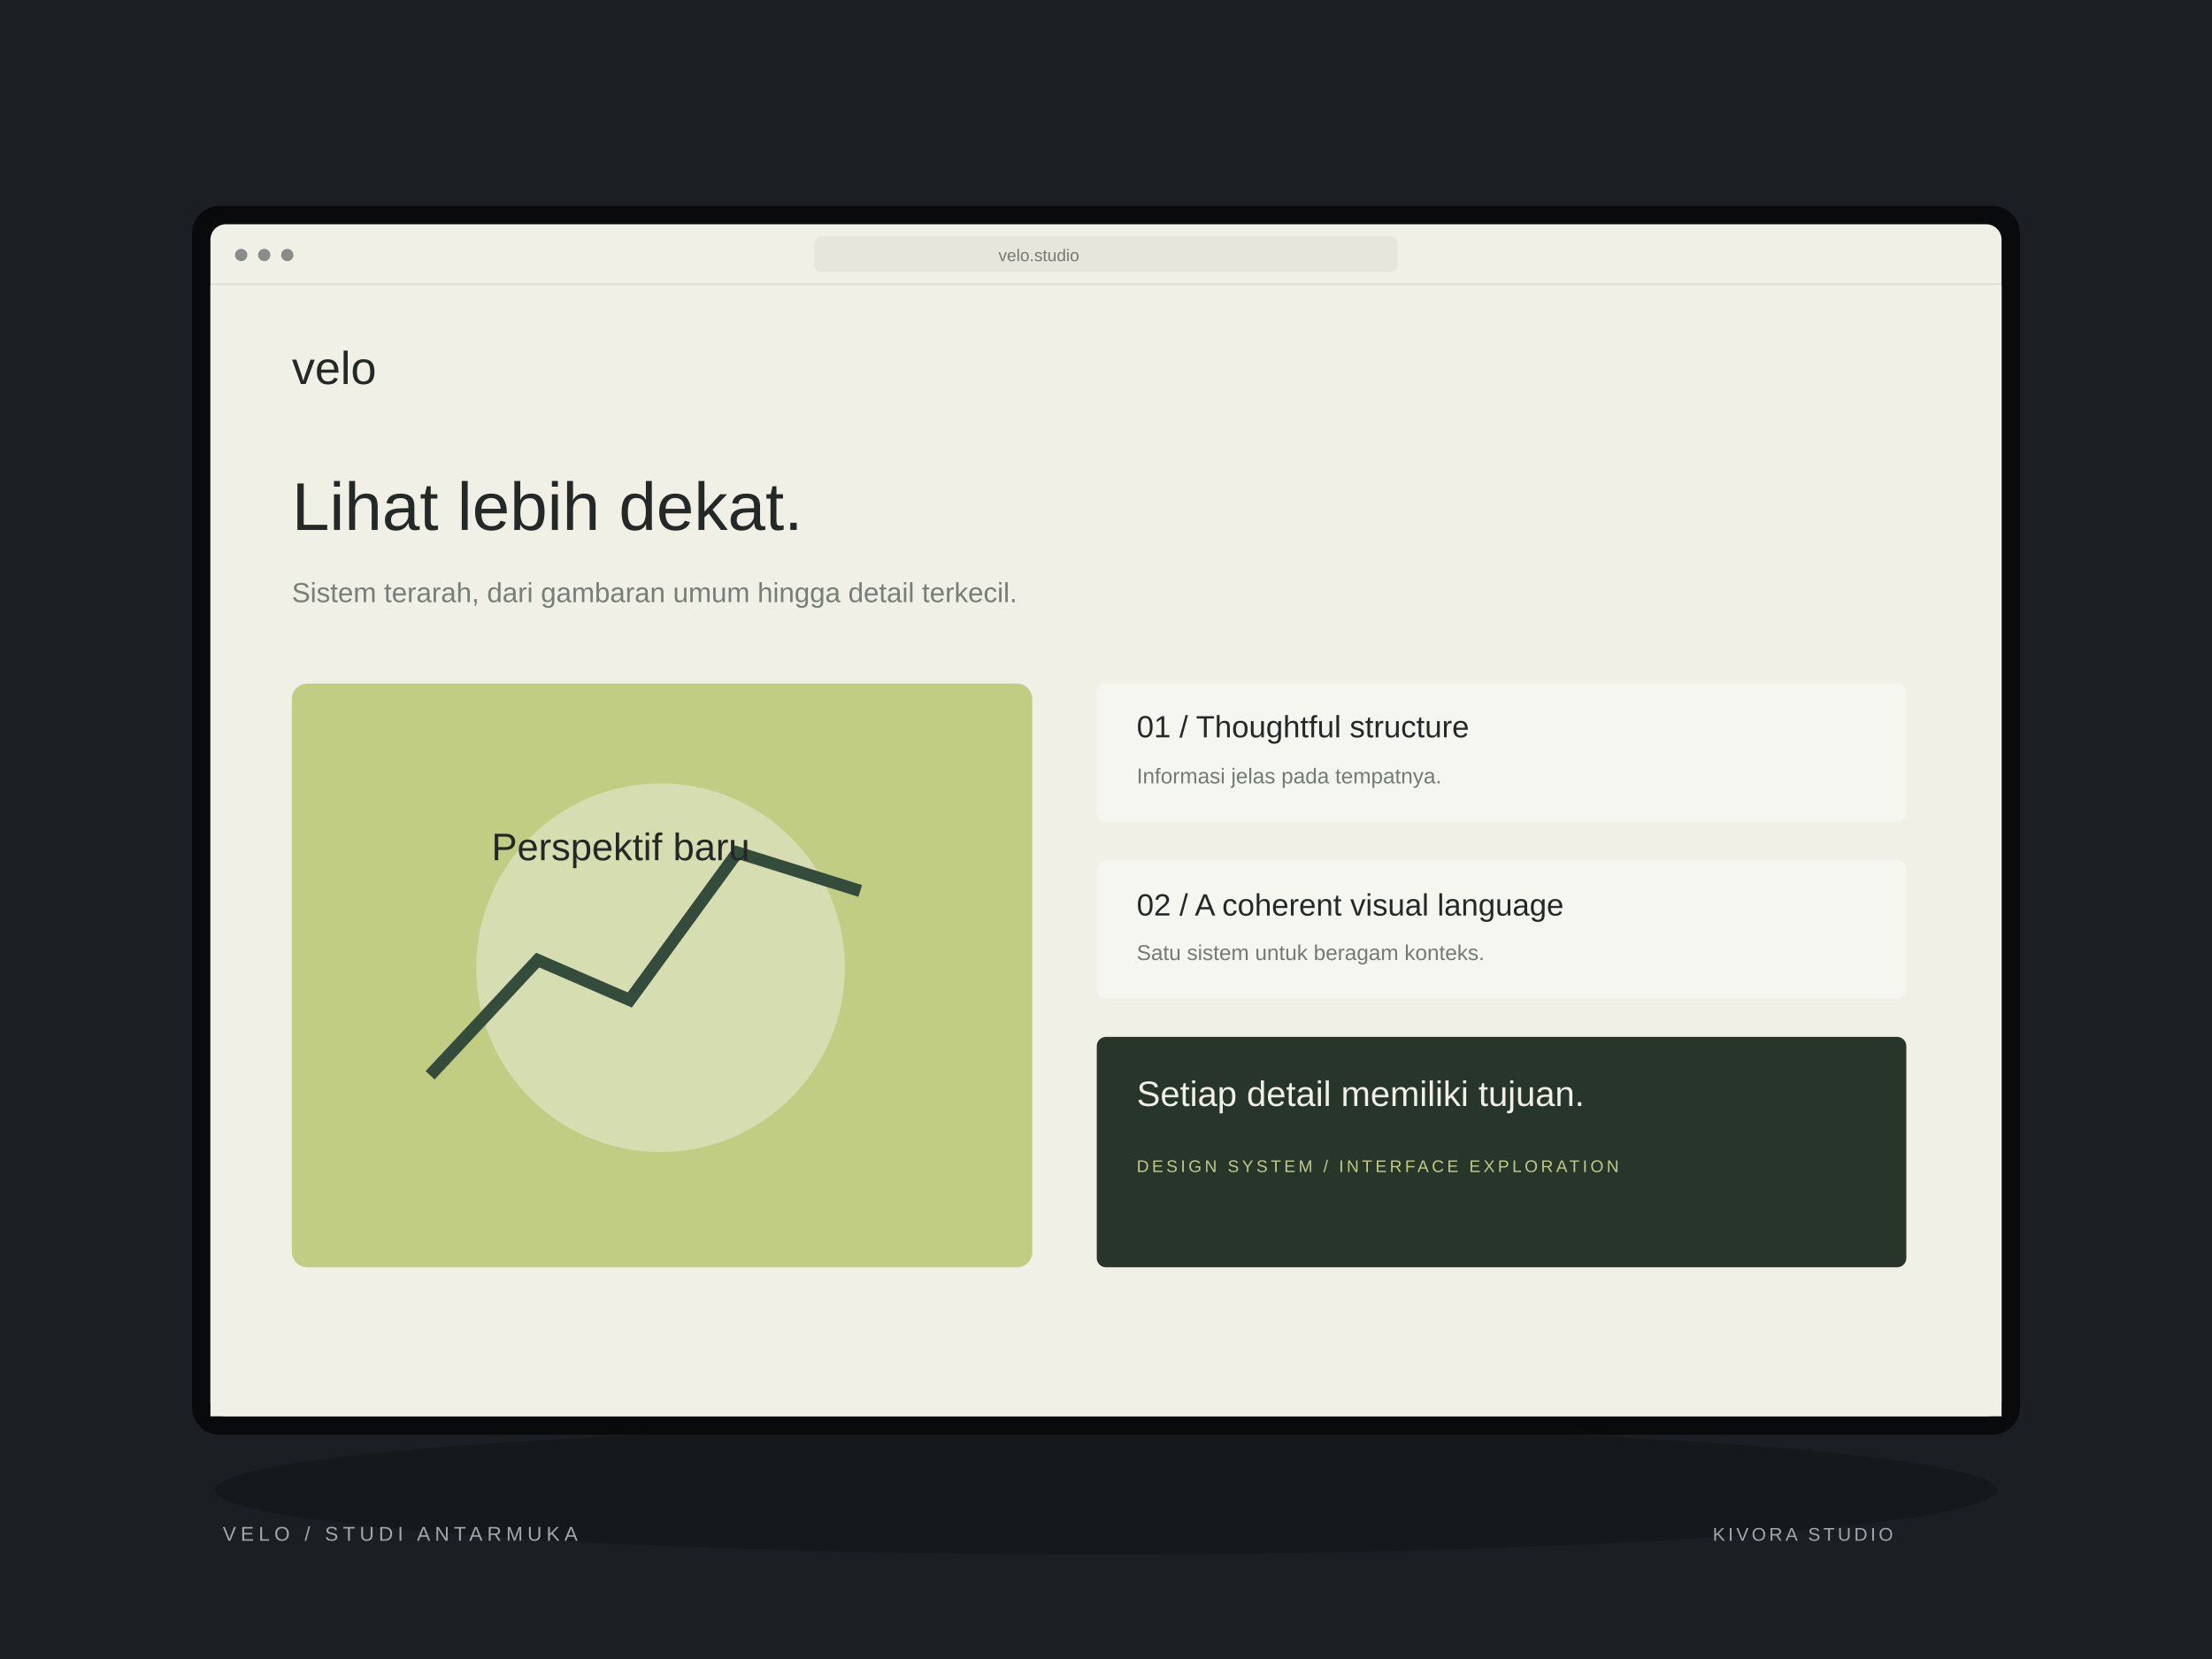
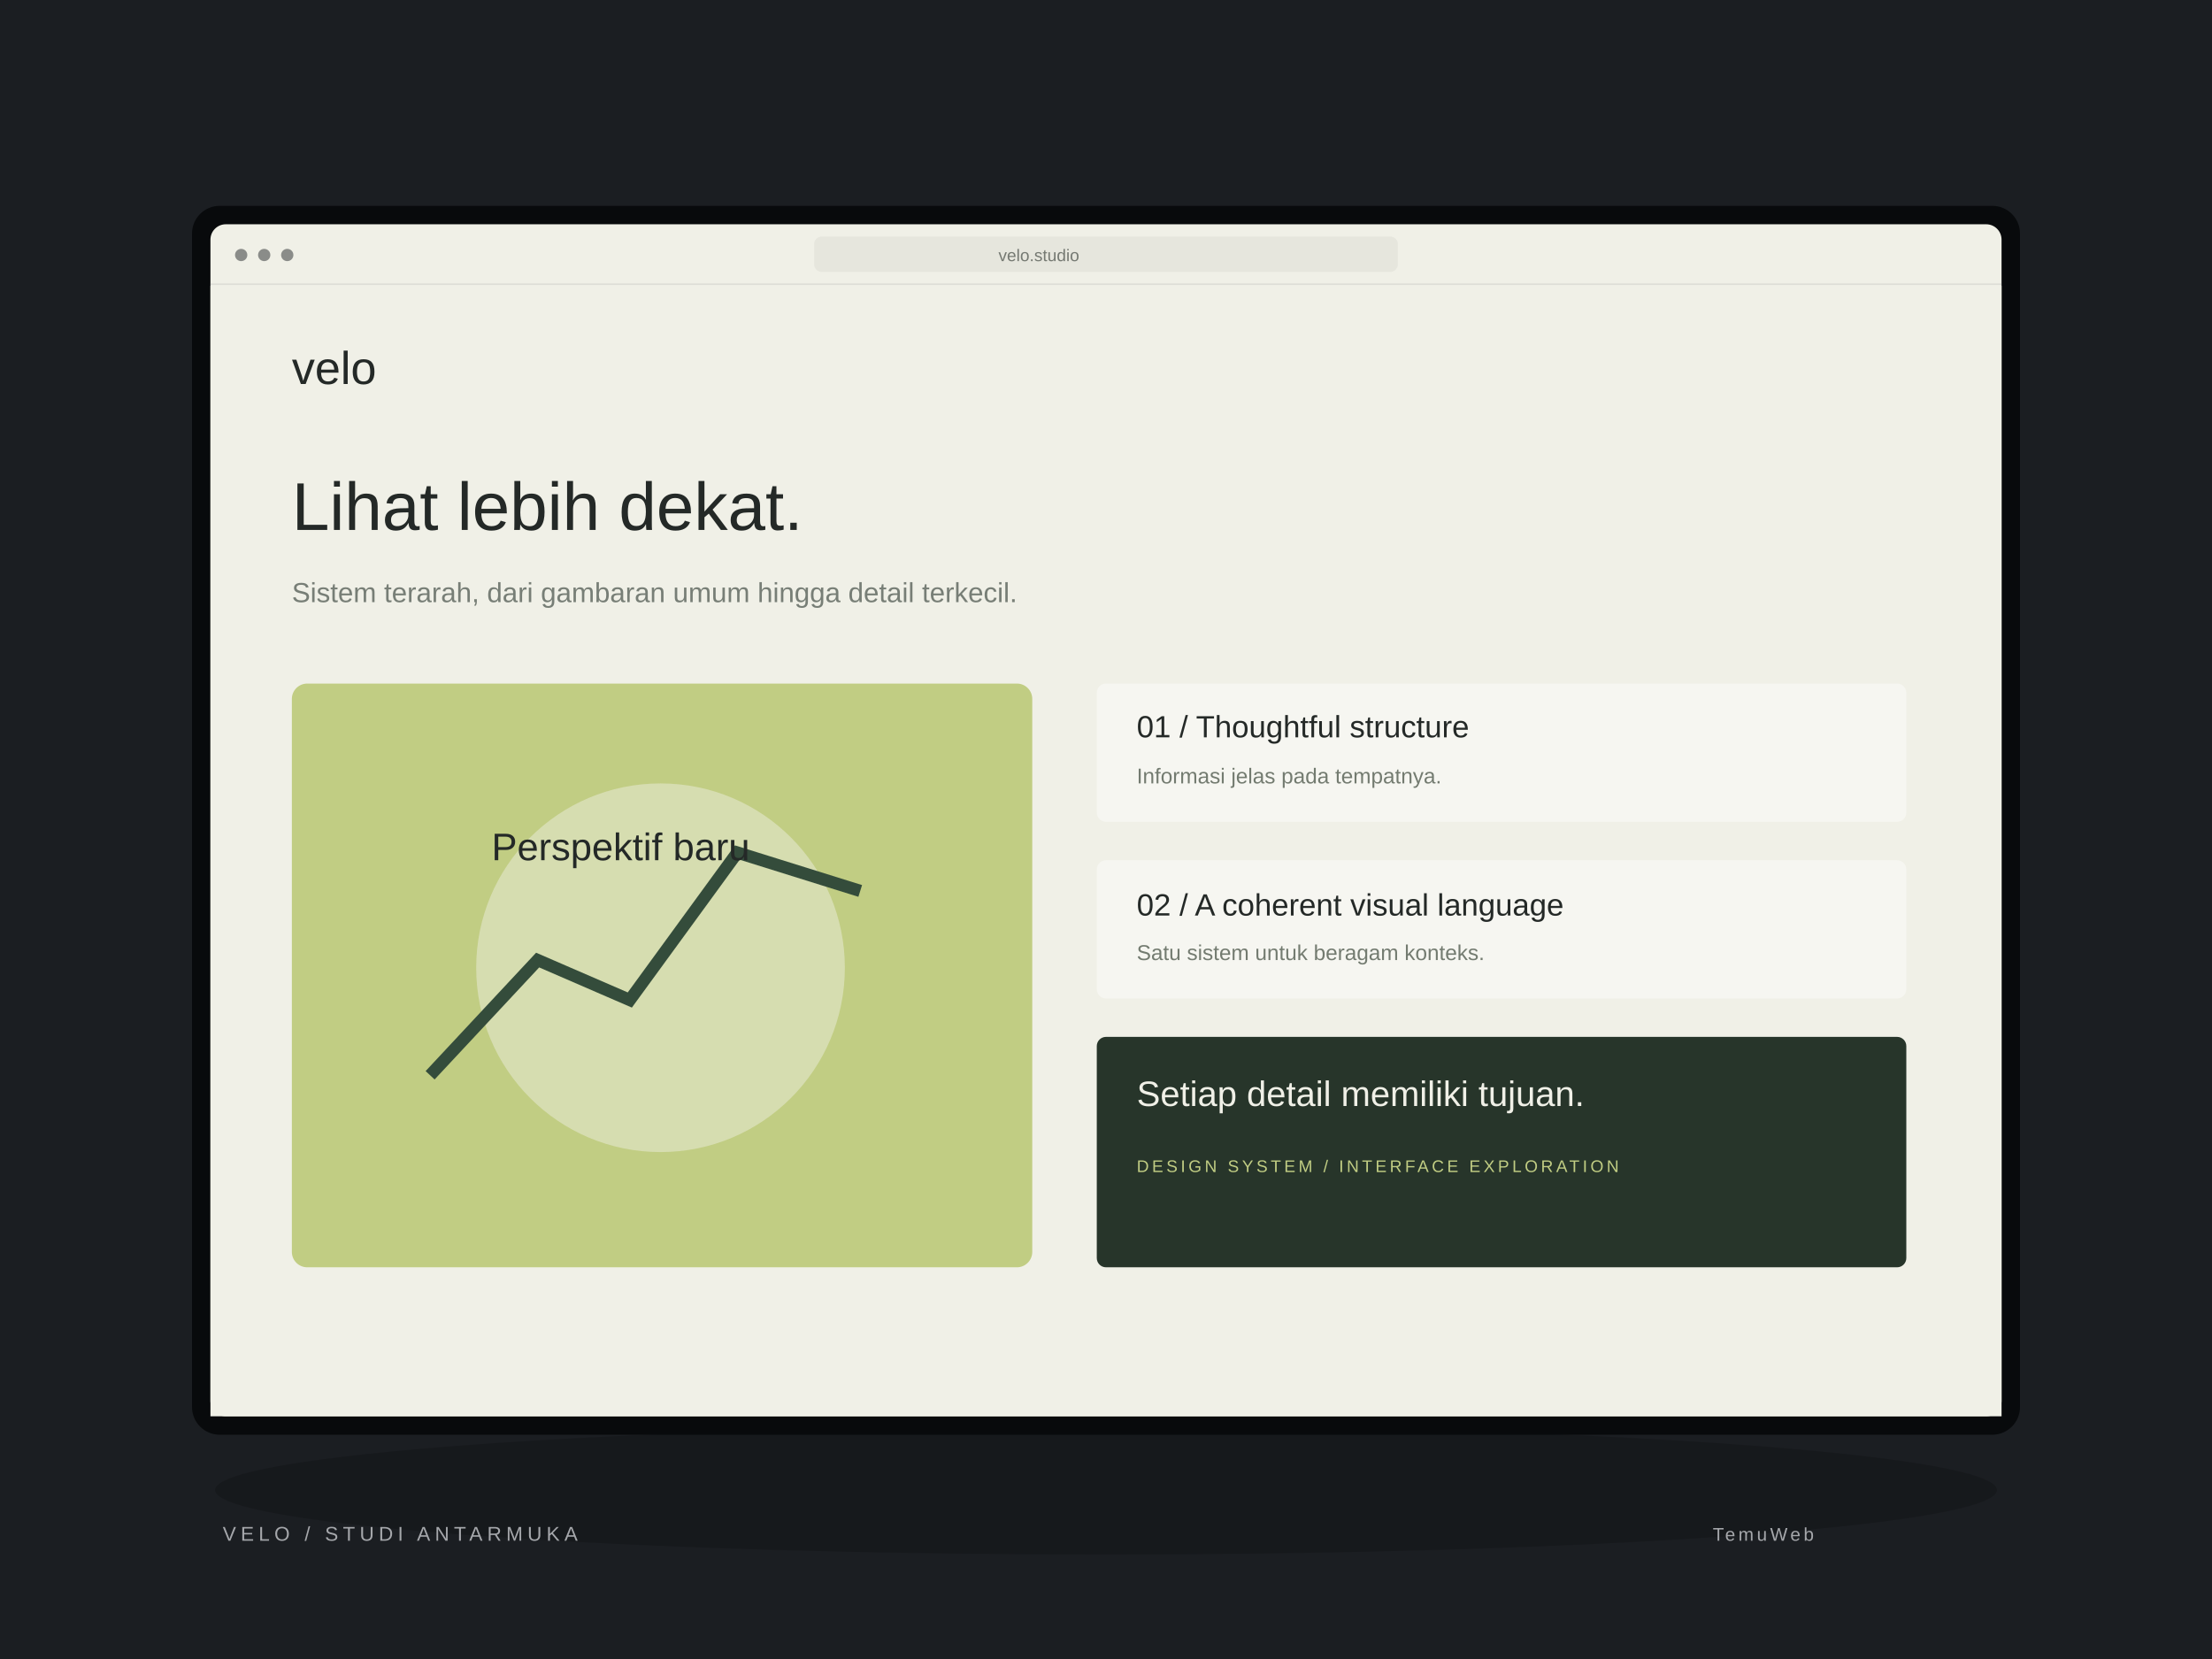
<svg xmlns="http://www.w3.org/2000/svg" width="1440" height="1080" viewBox="0 0 1440 1080">
  <rect width="1440" height="1080" fill="#1b1e22" />
  <ellipse cx="720" cy="970" rx="580" ry="42" fill="#000" opacity=".17" />
  <rect x="125" y="134" width="1190" height="800" rx="18" fill="#080a0c" />
  <rect x="137" y="146" width="1166" height="776" rx="10" fill="#f0f0e7" />
  <path d="M137 185h1166" stroke="#aaa" stroke-opacity=".25" />
  <circle cx="157" cy="166" r="4" fill="#8a8c89" />
  <circle cx="172" cy="166" r="4" fill="#8a8c89" />
  <circle cx="187" cy="166" r="4" fill="#8a8c89" />
  <rect x="530" y="154" width="380" height="23" rx="5" fill="#000" opacity=".045" />
  <text x="650" y="170" font-family="Arial,Helvetica,sans-serif" font-size="11" fill="#757972">velo.studio</text>
  <text x="190" y="250" font-family="Arial,Helvetica,sans-serif" font-size="38" fill="#263c4b" font-weight="bold">velo</text>
  <text x="850" y="242" font-family="Arial,Helvetica,sans-serif" font-size="14" fill="#242927">Cara kerja     Tentang     Hubungi kami</text>
  <rect x="1175" y="217" width="89" height="38" rx="19" fill="#c1cd83" />
  <text x="1193" y="241" font-family="Arial,Helvetica,sans-serif" font-size="13" fill="#242927">Masuk</text>
  <circle cx="1016" cy="584" r="254" fill="#c1cd83" opacity=".5" />
  <text x="194" y="385" font-family="Arial,Helvetica,sans-serif" font-size="10" fill="#657a83" letter-spacing="3">DIRANCANG UNTUK ANDA</text>
  <text x="190" y="472" font-family="Arial,Helvetica,sans-serif" font-size="36" fill="#263c4b">Cara yang lebih baik</text>
  <text x="190" y="544" font-family="Arial,Helvetica,sans-serif" font-size="44" fill="#263c4b">untuk melangkah.</text>
  <text x="194" y="602" font-family="Arial,Helvetica,sans-serif" font-size="17" fill="#6f828b">Lebih jelas. Lebih sederhana.</text>
  <rect x="192" y="648" width="178" height="48" rx="24" fill="#263c4b" />
  <text x="222" y="678" font-family="Arial,Helvetica,sans-serif" font-size="10" fill="#fff">Tentukan langkah berikutnya</text>
  <rect x="894" y="309" width="271" height="527" rx="35" fill="#25323a" />
  <rect x="904" y="320" width="251" height="505" rx="27" fill="#fff" />
  <rect x="980" y="328" width="100" height="18" rx="9" fill="#25323a" />
  <text x="925" y="396" font-family="Arial,Helvetica,sans-serif" font-size="16" fill="#263c4b">Selamat pagi, Alex</text>
  <text x="925" y="426" font-family="Arial,Helvetica,sans-serif" font-size="11" fill="#7a8a91">Sekilas aktivitas Anda.</text>
  <rect x="924" y="452" width="210" height="128" rx="16" fill="#c1cd83" />
  <text x="943" y="483" font-family="Arial,Helvetica,sans-serif" font-size="9" fill="#242927">Langkah berikutnya</text>
  <text x="942" y="524" font-family="Arial,Helvetica,sans-serif" font-size="12" fill="#242927">Keseharian yang lebih terarah</text>
  <text x="942" y="553" font-family="Arial,Helvetica,sans-serif" font-size="10" fill="#242927">Seluruh detail, dalam satu tempat.</text>
  <rect x="924" y="606" width="210" height="45" rx="8" fill="#f0f0e7" />
  <circle cx="946" cy="628" r="10" fill="#c1cd83" />
  <text x="967" y="633" font-family="Arial,Helvetica,sans-serif" font-size="11" fill="#242927">Ringkasan</text>
  <rect x="924" y="662" width="210" height="45" rx="8" fill="#f0f0e7" />
  <circle cx="946" cy="684" r="10" fill="#c1cd83" />
  <text x="967" y="689" font-family="Arial,Helvetica,sans-serif" font-size="11" fill="#242927">Aktivitas Anda</text>
  <rect x="924" y="718" width="210" height="45" rx="8" fill="#f0f0e7" />
  <circle cx="946" cy="740" r="10" fill="#c1cd83" />
  <text x="967" y="745" font-family="Arial,Helvetica,sans-serif" font-size="11" fill="#242927">Mendatang</text>
  <rect x="137" y="186" width="1166" height="736" fill="#f0f0e7" />
  <text x="190" y="250" font-family="Arial,Helvetica,sans-serif" font-size="30" fill="#242927">velo</text>
  <text x="190" y="345" font-family="Arial,Helvetica,sans-serif" font-size="44" fill="#242927">Lihat lebih dekat.</text>
  <text x="190" y="392" font-family="Arial,Helvetica,sans-serif" font-size="18" fill="#777e76">Sistem terarah, dari gambaran umum hingga detail terkecil.</text>
  <rect x="190" y="445" width="482" height="380" rx="10" fill="#c1cd83" />
  <circle cx="430" cy="630" r="120" fill="#f0f0e7" opacity=".45" />
  <path d="M280 700L350 625L410 651L480 555L560 580" fill="none" stroke="#344c3b" stroke-width="8" />
  <text x="320" y="560" font-family="Arial,Helvetica,sans-serif" font-size="25" fill="#242927">Perspektif baru</text>
  <rect x="714" y="445" width="527" height="90" rx="6" fill="#ffffff66" />
  <text x="740" y="480" font-family="Arial,Helvetica,sans-serif" font-size="20" fill="#242927">01 / Thoughtful structure</text>
  <text x="740" y="510" font-family="Arial,Helvetica,sans-serif" font-size="14" fill="#737b70">Informasi jelas pada tempatnya.</text>
  <rect x="714" y="560" width="527" height="90" rx="6" fill="#ffffff66" />
  <text x="740" y="596" font-family="Arial,Helvetica,sans-serif" font-size="20" fill="#242927">02 / A coherent visual language</text>
  <text x="740" y="625" font-family="Arial,Helvetica,sans-serif" font-size="14" fill="#737b70">Satu sistem untuk beragam konteks.</text>
  <rect x="714" y="675" width="527" height="150" rx="6" fill="#27352a" />
  <text x="740" y="720" font-family="Arial,Helvetica,sans-serif" font-size="23" fill="#f0f0e7">Setiap detail memiliki tujuan.</text>
  <text x="740" y="763" font-family="Arial,Helvetica,sans-serif" font-size="11" fill="#c1cd83" letter-spacing="2">DESIGN SYSTEM / INTERFACE EXPLORATION</text>
  <text x="145" y="1003" font-family="Arial,Helvetica,sans-serif" font-size="13" fill="#a5a7ab" letter-spacing="3">VELO / STUDI ANTARMUKA</text>
-   <text x="1115" y="1003" font-family="Arial,Helvetica,sans-serif" font-size="12" fill="#a5a7ab" letter-spacing="2">KIVORA STUDIO</text>
+   <text x="1115" y="1003" font-family="Arial,Helvetica,sans-serif" font-size="12" fill="#a5a7ab" letter-spacing="2">TemuWeb</text>
</svg>
